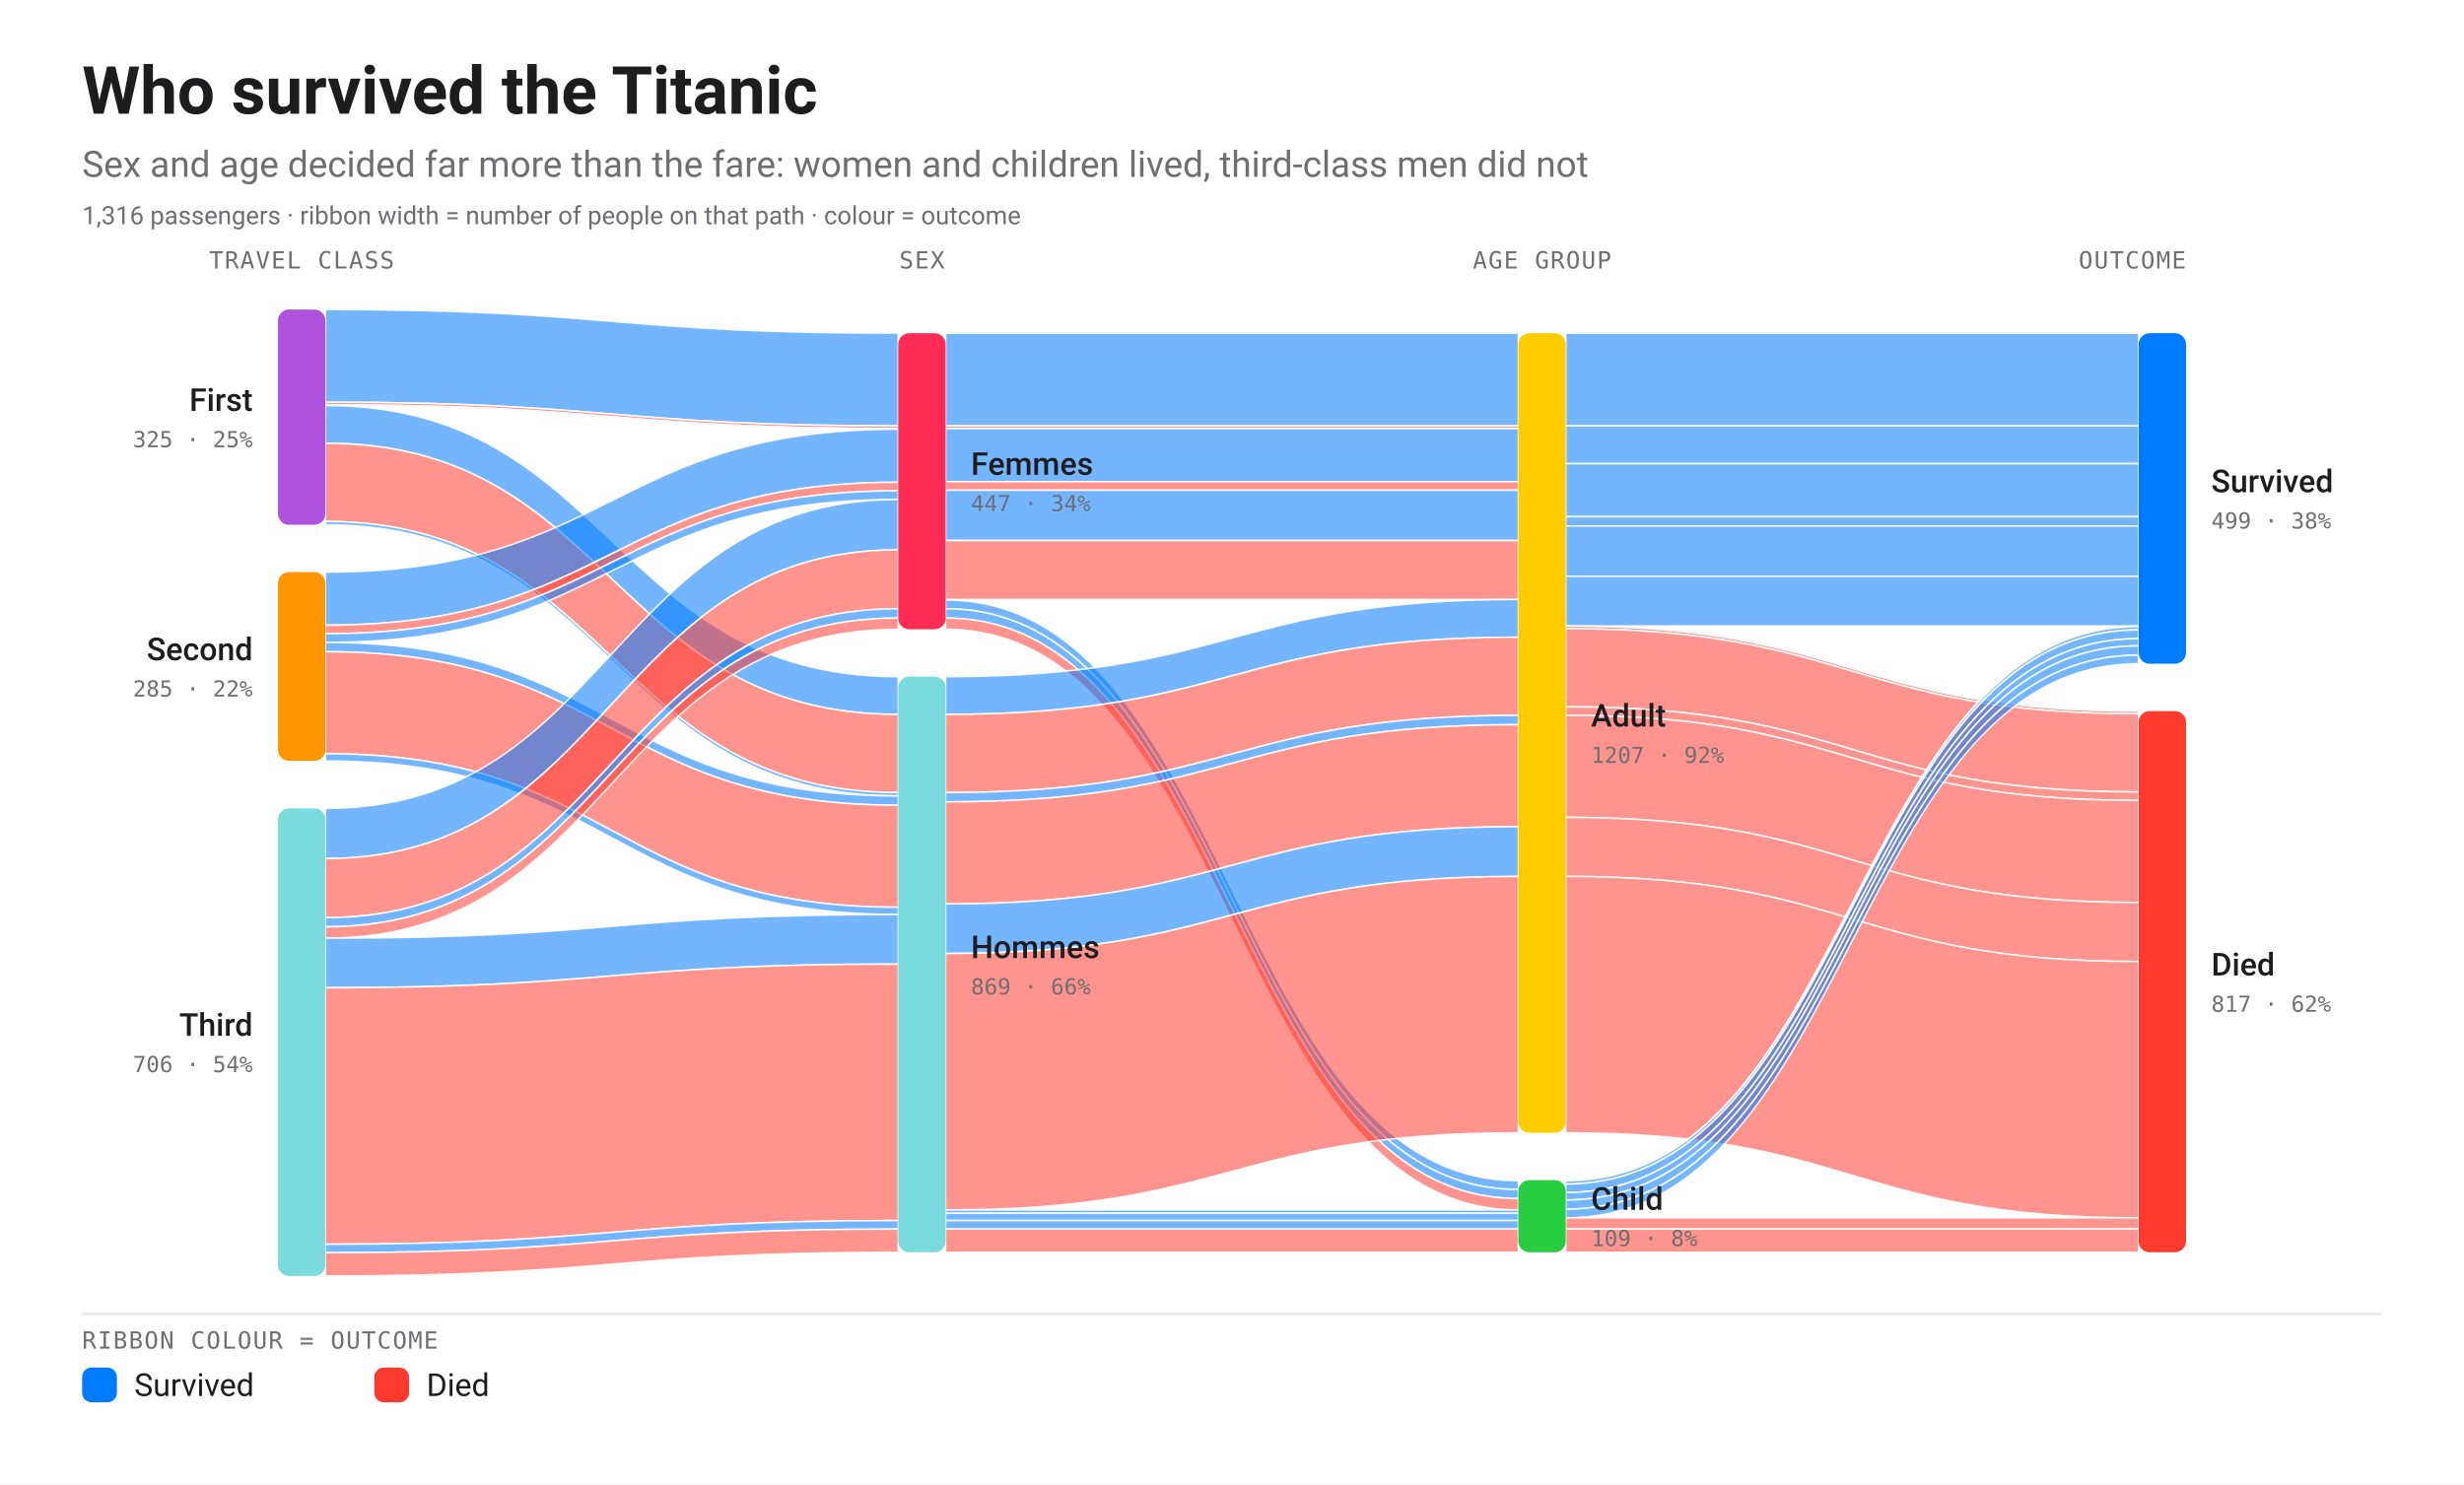
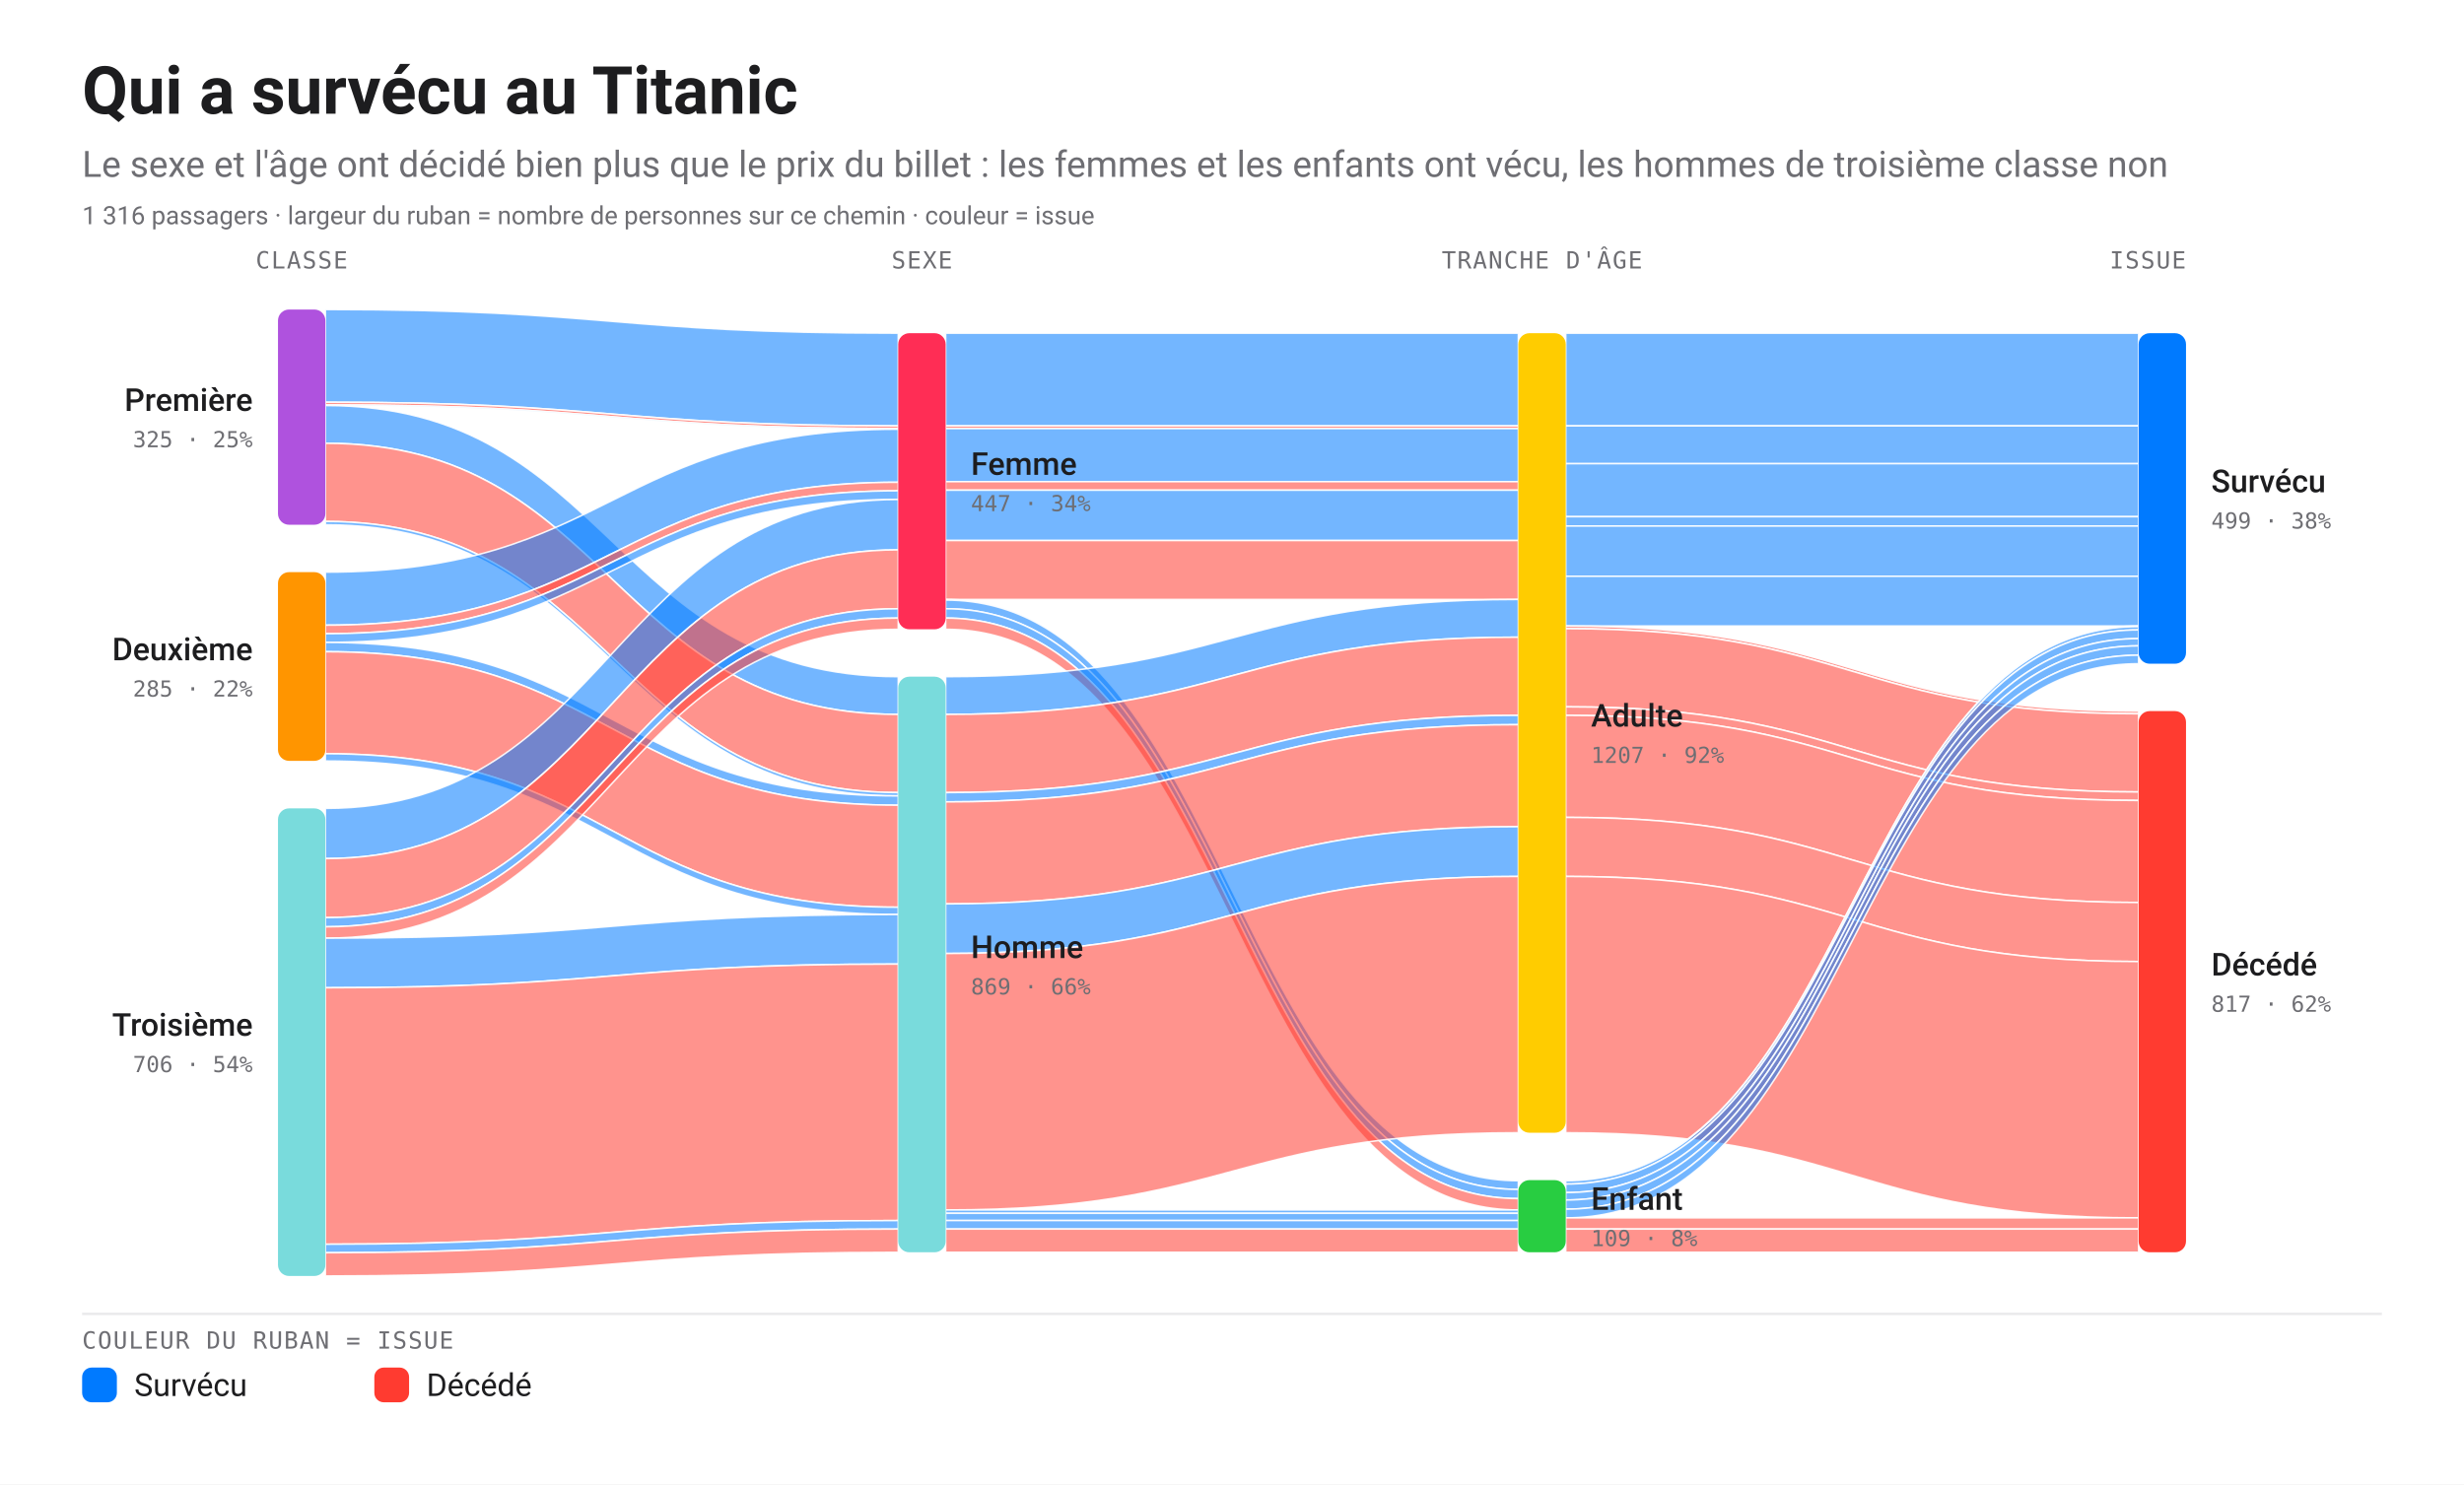
<svg xmlns="http://www.w3.org/2000/svg" role="img" aria-label="Parallel-sets diagram of the Titanic passengers across travel class, sex, age group, and survival outcome" width="1560" height="940" viewBox="0 0 1560 940">
  <style>.ribbon{transition:opacity .18s ease;}.flows:hover .ribbon{opacity:.12;}.flows .ribbon:hover{opacity:.96;}.flows .ribbon:focus{opacity:.96;outline:none;}@media (prefers-reduced-motion: reduce){.ribbon{transition:none;}}</style>
  <rect width="1560" height="940" fill="#FFFFFF" />
-   <text x="52" y="72" font-family="Roboto, system-ui, sans-serif" font-size="42" font-weight="600" fill="#1D1D1F">Who survived the Titanic</text>
-   <text x="52" y="112" font-family="Roboto, system-ui, sans-serif" font-size="23" fill="#6E6E73">Sex and age decided far more than the fare: women and children lived, third-class men did not</text>
-   <text x="52" y="142" font-family="Roboto, system-ui, sans-serif" font-size="16" fill="#6E6E73">1,316 passengers · ribbon width = number of people on that path · colour = outcome</text>
-   <text x="191.0" y="170.0" font-family="Roboto Mono, monospace" font-size="15" letter-spacing="0.8" fill="#6E6E73" text-anchor="middle">TRAVEL CLASS</text>
-   <text x="583.7" y="170.0" font-family="Roboto Mono, monospace" font-size="15" letter-spacing="0.8" fill="#6E6E73" text-anchor="middle">SEX</text>
-   <text x="976.3" y="170.0" font-family="Roboto Mono, monospace" font-size="15" letter-spacing="0.8" fill="#6E6E73" text-anchor="middle">AGE GROUP</text>
-   <text x="1384.0" y="170.0" font-family="Roboto Mono, monospace" font-size="15" letter-spacing="0.8" fill="#6E6E73" text-anchor="end">OUTCOME</text>
+   <text x="52" y="72" font-family="Roboto, system-ui, sans-serif" font-size="42" font-weight="600" fill="#1D1D1F">Qui a survécu au Titanic</text>
+   <text x="52" y="112" font-family="Roboto, system-ui, sans-serif" font-size="23" fill="#6E6E73">Le sexe et l'âge ont décidé bien plus que le prix du billet : les femmes et les enfants ont vécu, les hommes de troisième classe non</text>
+   <text x="52" y="142" font-family="Roboto, system-ui, sans-serif" font-size="16" fill="#6E6E73">1 316 passagers · largeur du ruban = nombre de personnes sur ce chemin · couleur = issue</text>
+   <text x="191.0" y="170.0" font-family="Roboto Mono, monospace" font-size="15" letter-spacing="0.8" fill="#6E6E73" text-anchor="middle">CLASSE</text>
+   <text x="583.7" y="170.0" font-family="Roboto Mono, monospace" font-size="15" letter-spacing="0.8" fill="#6E6E73" text-anchor="middle">SEXE</text>
+   <text x="976.3" y="170.0" font-family="Roboto Mono, monospace" font-size="15" letter-spacing="0.8" fill="#6E6E73" text-anchor="middle">TRANCHE D'ÂGE</text>
+   <text x="1384.0" y="170.0" font-family="Roboto Mono, monospace" font-size="15" letter-spacing="0.8" fill="#6E6E73" text-anchor="end">ISSUE</text>
  <g class="flows">
    <path class="ribbon" tabindex="0" d="M206.0,196.0 C387.3,196.0 387.3,211.0 568.7,211.0 L568.7,269.7 C387.3,269.7 387.3,254.7 206.0,254.7 Z" fill="#007AFF" fill-opacity="0.55" stroke="#FFFFFF" stroke-opacity="0.9" stroke-width="1.0" stroke-linejoin="round" />
    <path class="ribbon" tabindex="0" d="M206.0,254.7 C387.3,254.7 387.3,269.7 568.7,269.7 L568.7,271.4 C387.3,271.4 387.3,256.4 206.0,256.4 Z" fill="#FF3B30" fill-opacity="0.55" stroke="#FFFFFF" stroke-opacity="0.9" stroke-width="1.0" stroke-linejoin="round" />
    <path class="ribbon" tabindex="0" d="M206.0,256.4 C387.3,256.4 387.3,271.4 568.7,271.4 L568.7,271.8 C387.3,271.8 387.3,256.8 206.0,256.8 Z" fill="#007AFF" fill-opacity="0.55" stroke="#FFFFFF" stroke-opacity="0.9" stroke-width="1.0" stroke-linejoin="round" />
    <path class="ribbon" tabindex="0" d="M206.0,256.8 C387.3,256.8 387.3,428.5 568.7,428.5 L568.7,452.4 C387.3,452.4 387.3,280.7 206.0,280.7 Z" fill="#007AFF" fill-opacity="0.55" stroke="#FFFFFF" stroke-opacity="0.9" stroke-width="1.0" stroke-linejoin="round" />
    <path class="ribbon" tabindex="0" d="M206.0,280.7 C387.3,280.7 387.3,452.4 568.7,452.4 L568.7,501.9 C387.3,501.9 387.3,330.2 206.0,330.2 Z" fill="#FF3B30" fill-opacity="0.55" stroke="#FFFFFF" stroke-opacity="0.9" stroke-width="1.0" stroke-linejoin="round" />
    <path class="ribbon" tabindex="0" d="M206.0,330.2 C387.3,330.2 387.3,501.9 568.7,501.9 L568.7,504.0 C387.3,504.0 387.3,332.3 206.0,332.3 Z" fill="#007AFF" fill-opacity="0.55" stroke="#FFFFFF" stroke-opacity="0.9" stroke-width="1.0" stroke-linejoin="round" />
    <path class="ribbon" tabindex="0" d="M206.0,362.3 C387.3,362.3 387.3,271.8 568.7,271.8 L568.7,305.4 C387.3,305.4 387.3,395.9 206.0,395.9 Z" fill="#007AFF" fill-opacity="0.55" stroke="#FFFFFF" stroke-opacity="0.9" stroke-width="1.0" stroke-linejoin="round" />
    <path class="ribbon" tabindex="0" d="M206.0,395.9 C387.3,395.9 387.3,305.4 568.7,305.4 L568.7,310.8 C387.3,310.8 387.3,401.3 206.0,401.3 Z" fill="#FF3B30" fill-opacity="0.55" stroke="#FFFFFF" stroke-opacity="0.9" stroke-width="1.0" stroke-linejoin="round" />
    <path class="ribbon" tabindex="0" d="M206.0,401.3 C387.3,401.3 387.3,310.8 568.7,310.8 L568.7,316.3 C387.3,316.3 387.3,406.8 206.0,406.8 Z" fill="#007AFF" fill-opacity="0.55" stroke="#FFFFFF" stroke-opacity="0.9" stroke-width="1.0" stroke-linejoin="round" />
    <path class="ribbon" tabindex="0" d="M206.0,406.8 C387.3,406.8 387.3,504.0 568.7,504.0 L568.7,509.9 C387.3,509.9 387.3,412.7 206.0,412.7 Z" fill="#007AFF" fill-opacity="0.55" stroke="#FFFFFF" stroke-opacity="0.9" stroke-width="1.0" stroke-linejoin="round" />
    <path class="ribbon" tabindex="0" d="M206.0,412.7 C387.3,412.7 387.3,509.9 568.7,509.9 L568.7,574.5 C387.3,574.5 387.3,477.3 206.0,477.3 Z" fill="#FF3B30" fill-opacity="0.55" stroke="#FFFFFF" stroke-opacity="0.9" stroke-width="1.0" stroke-linejoin="round" />
    <path class="ribbon" tabindex="0" d="M206.0,477.3 C387.3,477.3 387.3,574.5 568.7,574.5 L568.7,579.1 C387.3,579.1 387.3,481.9 206.0,481.9 Z" fill="#007AFF" fill-opacity="0.55" stroke="#FFFFFF" stroke-opacity="0.9" stroke-width="1.0" stroke-linejoin="round" />
    <path class="ribbon" tabindex="0" d="M206.0,511.9 C387.3,511.9 387.3,316.3 568.7,316.3 L568.7,348.2 C387.3,348.2 387.3,543.7 206.0,543.7 Z" fill="#007AFF" fill-opacity="0.55" stroke="#FFFFFF" stroke-opacity="0.9" stroke-width="1.0" stroke-linejoin="round" />
    <path class="ribbon" tabindex="0" d="M206.0,543.7 C387.3,543.7 387.3,348.2 568.7,348.2 L568.7,385.5 C387.3,385.5 387.3,581.1 206.0,581.1 Z" fill="#FF3B30" fill-opacity="0.55" stroke="#FFFFFF" stroke-opacity="0.9" stroke-width="1.0" stroke-linejoin="round" />
    <path class="ribbon" tabindex="0" d="M206.0,581.1 C387.3,581.1 387.3,385.5 568.7,385.5 L568.7,391.4 C387.3,391.4 387.3,586.9 206.0,586.9 Z" fill="#007AFF" fill-opacity="0.55" stroke="#FFFFFF" stroke-opacity="0.9" stroke-width="1.0" stroke-linejoin="round" />
    <path class="ribbon" tabindex="0" d="M206.0,586.9 C387.3,586.9 387.3,391.4 568.7,391.4 L568.7,398.5 C387.3,398.5 387.3,594.1 206.0,594.1 Z" fill="#FF3B30" fill-opacity="0.55" stroke="#FFFFFF" stroke-opacity="0.9" stroke-width="1.0" stroke-linejoin="round" />
    <path class="ribbon" tabindex="0" d="M206.0,594.1 C387.3,594.1 387.3,579.1 568.7,579.1 L568.7,610.5 C387.3,610.5 387.3,625.5 206.0,625.5 Z" fill="#007AFF" fill-opacity="0.55" stroke="#FFFFFF" stroke-opacity="0.9" stroke-width="1.0" stroke-linejoin="round" />
    <path class="ribbon" tabindex="0" d="M206.0,625.5 C387.3,625.5 387.3,610.5 568.7,610.5 L568.7,772.9 C387.3,772.9 387.3,787.9 206.0,787.9 Z" fill="#FF3B30" fill-opacity="0.55" stroke="#FFFFFF" stroke-opacity="0.9" stroke-width="1.0" stroke-linejoin="round" />
    <path class="ribbon" tabindex="0" d="M206.0,787.9 C387.3,787.9 387.3,772.9 568.7,772.9 L568.7,778.3 C387.3,778.3 387.3,793.3 206.0,793.3 Z" fill="#007AFF" fill-opacity="0.55" stroke="#FFFFFF" stroke-opacity="0.9" stroke-width="1.0" stroke-linejoin="round" />
    <path class="ribbon" tabindex="0" d="M206.0,793.3 C387.3,793.3 387.3,778.3 568.7,778.3 L568.7,793.0 C387.3,793.0 387.3,808.0 206.0,808.0 Z" fill="#FF3B30" fill-opacity="0.55" stroke="#FFFFFF" stroke-opacity="0.9" stroke-width="1.0" stroke-linejoin="round" />
    <path class="ribbon" tabindex="0" d="M598.7,211.0 C780.0,211.0 780.0,211.0 961.3,211.0 L961.3,269.7 C780.0,269.7 780.0,269.7 598.7,269.7 Z" fill="#007AFF" fill-opacity="0.55" stroke="#FFFFFF" stroke-opacity="0.9" stroke-width="1.0" stroke-linejoin="round" />
    <path class="ribbon" tabindex="0" d="M598.7,269.7 C780.0,269.7 780.0,269.7 961.3,269.7 L961.3,271.4 C780.0,271.4 780.0,271.4 598.7,271.4 Z" fill="#FF3B30" fill-opacity="0.55" stroke="#FFFFFF" stroke-opacity="0.9" stroke-width="1.0" stroke-linejoin="round" />
    <path class="ribbon" tabindex="0" d="M598.7,271.4 C780.0,271.4 780.0,271.4 961.3,271.4 L961.3,305.0 C780.0,305.0 780.0,305.0 598.7,305.0 Z" fill="#007AFF" fill-opacity="0.55" stroke="#FFFFFF" stroke-opacity="0.9" stroke-width="1.0" stroke-linejoin="round" />
    <path class="ribbon" tabindex="0" d="M598.7,305.0 C780.0,305.0 780.0,305.0 961.3,305.0 L961.3,310.4 C780.0,310.4 780.0,310.4 598.7,310.4 Z" fill="#FF3B30" fill-opacity="0.55" stroke="#FFFFFF" stroke-opacity="0.9" stroke-width="1.0" stroke-linejoin="round" />
    <path class="ribbon" tabindex="0" d="M598.7,310.4 C780.0,310.4 780.0,310.4 961.3,310.4 L961.3,342.3 C780.0,342.3 780.0,342.3 598.7,342.3 Z" fill="#007AFF" fill-opacity="0.55" stroke="#FFFFFF" stroke-opacity="0.9" stroke-width="1.0" stroke-linejoin="round" />
    <path class="ribbon" tabindex="0" d="M598.7,342.3 C780.0,342.3 780.0,342.3 961.3,342.3 L961.3,379.6 C780.0,379.6 780.0,379.6 598.7,379.6 Z" fill="#FF3B30" fill-opacity="0.55" stroke="#FFFFFF" stroke-opacity="0.9" stroke-width="1.0" stroke-linejoin="round" />
    <path class="ribbon" tabindex="0" d="M598.7,379.6 C780.0,379.6 780.0,747.3 961.3,747.3 L961.3,747.7 C780.0,747.7 780.0,380.0 598.7,380.0 Z" fill="#007AFF" fill-opacity="0.55" stroke="#FFFFFF" stroke-opacity="0.9" stroke-width="1.0" stroke-linejoin="round" />
    <path class="ribbon" tabindex="0" d="M598.7,380.0 C780.0,380.0 780.0,747.7 961.3,747.7 L961.3,753.2 C780.0,753.2 780.0,385.5 598.7,385.5 Z" fill="#007AFF" fill-opacity="0.55" stroke="#FFFFFF" stroke-opacity="0.9" stroke-width="1.0" stroke-linejoin="round" />
    <path class="ribbon" tabindex="0" d="M598.7,385.5 C780.0,385.5 780.0,753.2 961.3,753.2 L961.3,759.0 C780.0,759.0 780.0,391.4 598.7,391.4 Z" fill="#007AFF" fill-opacity="0.55" stroke="#FFFFFF" stroke-opacity="0.9" stroke-width="1.0" stroke-linejoin="round" />
    <path class="ribbon" tabindex="0" d="M598.7,391.4 C780.0,391.4 780.0,759.0 961.3,759.0 L961.3,766.2 C780.0,766.2 780.0,398.5 598.7,398.5 Z" fill="#FF3B30" fill-opacity="0.55" stroke="#FFFFFF" stroke-opacity="0.9" stroke-width="1.0" stroke-linejoin="round" />
    <path class="ribbon" tabindex="0" d="M598.7,428.5 C780.0,428.5 780.0,379.6 961.3,379.6 L961.3,403.5 C780.0,403.5 780.0,452.4 598.7,452.4 Z" fill="#007AFF" fill-opacity="0.55" stroke="#FFFFFF" stroke-opacity="0.9" stroke-width="1.0" stroke-linejoin="round" />
    <path class="ribbon" tabindex="0" d="M598.7,452.4 C780.0,452.4 780.0,403.5 961.3,403.5 L961.3,453.0 C780.0,453.0 780.0,501.9 598.7,501.9 Z" fill="#FF3B30" fill-opacity="0.55" stroke="#FFFFFF" stroke-opacity="0.9" stroke-width="1.0" stroke-linejoin="round" />
    <path class="ribbon" tabindex="0" d="M598.7,501.9 C780.0,501.9 780.0,453.0 961.3,453.0 L961.3,458.9 C780.0,458.9 780.0,507.8 598.7,507.8 Z" fill="#007AFF" fill-opacity="0.55" stroke="#FFFFFF" stroke-opacity="0.9" stroke-width="1.0" stroke-linejoin="round" />
    <path class="ribbon" tabindex="0" d="M598.7,507.8 C780.0,507.8 780.0,458.9 961.3,458.9 L961.3,523.5 C780.0,523.5 780.0,572.4 598.7,572.4 Z" fill="#FF3B30" fill-opacity="0.55" stroke="#FFFFFF" stroke-opacity="0.9" stroke-width="1.0" stroke-linejoin="round" />
    <path class="ribbon" tabindex="0" d="M598.7,572.4 C780.0,572.4 780.0,523.5 961.3,523.5 L961.3,555.0 C780.0,555.0 780.0,603.8 598.7,603.8 Z" fill="#007AFF" fill-opacity="0.55" stroke="#FFFFFF" stroke-opacity="0.9" stroke-width="1.0" stroke-linejoin="round" />
    <path class="ribbon" tabindex="0" d="M598.7,603.8 C780.0,603.8 780.0,555.0 961.3,555.0 L961.3,717.3 C780.0,717.3 780.0,766.2 598.7,766.2 Z" fill="#FF3B30" fill-opacity="0.55" stroke="#FFFFFF" stroke-opacity="0.9" stroke-width="1.0" stroke-linejoin="round" />
    <path class="ribbon" tabindex="0" d="M598.7,766.2 C780.0,766.2 780.0,766.2 961.3,766.2 L961.3,768.3 C780.0,768.3 780.0,768.3 598.7,768.3 Z" fill="#007AFF" fill-opacity="0.55" stroke="#FFFFFF" stroke-opacity="0.9" stroke-width="1.0" stroke-linejoin="round" />
    <path class="ribbon" tabindex="0" d="M598.7,768.3 C780.0,768.3 780.0,768.3 961.3,768.3 L961.3,772.9 C780.0,772.9 780.0,772.9 598.7,772.9 Z" fill="#007AFF" fill-opacity="0.55" stroke="#FFFFFF" stroke-opacity="0.9" stroke-width="1.0" stroke-linejoin="round" />
    <path class="ribbon" tabindex="0" d="M598.7,772.9 C780.0,772.9 780.0,772.9 961.3,772.9 L961.3,778.3 C780.0,778.3 780.0,778.3 598.7,778.3 Z" fill="#007AFF" fill-opacity="0.55" stroke="#FFFFFF" stroke-opacity="0.9" stroke-width="1.0" stroke-linejoin="round" />
    <path class="ribbon" tabindex="0" d="M598.7,778.3 C780.0,778.3 780.0,778.3 961.3,778.3 L961.3,793.0 C780.0,793.0 780.0,793.0 598.7,793.0 Z" fill="#FF3B30" fill-opacity="0.55" stroke="#FFFFFF" stroke-opacity="0.9" stroke-width="1.0" stroke-linejoin="round" />
    <path class="ribbon" tabindex="0" d="M991.3,211.0 C1172.7,211.0 1172.7,211.0 1354.0,211.0 L1354.0,269.7 C1172.7,269.7 1172.7,269.7 991.3,269.7 Z" fill="#007AFF" fill-opacity="0.55" stroke="#FFFFFF" stroke-opacity="0.9" stroke-width="1.0" stroke-linejoin="round" />
    <path class="ribbon" tabindex="0" d="M991.3,269.7 C1172.7,269.7 1172.7,269.7 1354.0,269.7 L1354.0,293.6 C1172.7,293.6 1172.7,293.6 991.3,293.6 Z" fill="#007AFF" fill-opacity="0.55" stroke="#FFFFFF" stroke-opacity="0.9" stroke-width="1.0" stroke-linejoin="round" />
    <path class="ribbon" tabindex="0" d="M991.3,293.6 C1172.7,293.6 1172.7,293.6 1354.0,293.6 L1354.0,327.2 C1172.7,327.2 1172.7,327.2 991.3,327.2 Z" fill="#007AFF" fill-opacity="0.55" stroke="#FFFFFF" stroke-opacity="0.9" stroke-width="1.0" stroke-linejoin="round" />
    <path class="ribbon" tabindex="0" d="M991.3,327.2 C1172.7,327.2 1172.7,327.2 1354.0,327.2 L1354.0,333.1 C1172.7,333.1 1172.7,333.1 991.3,333.1 Z" fill="#007AFF" fill-opacity="0.55" stroke="#FFFFFF" stroke-opacity="0.9" stroke-width="1.0" stroke-linejoin="round" />
    <path class="ribbon" tabindex="0" d="M991.3,333.1 C1172.7,333.1 1172.7,333.1 1354.0,333.1 L1354.0,364.9 C1172.7,364.9 1172.7,364.9 991.3,364.9 Z" fill="#007AFF" fill-opacity="0.55" stroke="#FFFFFF" stroke-opacity="0.9" stroke-width="1.0" stroke-linejoin="round" />
    <path class="ribbon" tabindex="0" d="M991.3,364.9 C1172.7,364.9 1172.7,364.9 1354.0,364.9 L1354.0,396.4 C1172.7,396.4 1172.7,396.4 991.3,396.4 Z" fill="#007AFF" fill-opacity="0.55" stroke="#FFFFFF" stroke-opacity="0.9" stroke-width="1.0" stroke-linejoin="round" />
    <path class="ribbon" tabindex="0" d="M991.3,396.4 C1172.7,396.4 1172.7,450.3 1354.0,450.3 L1354.0,452.0 C1172.7,452.0 1172.7,398.1 991.3,398.1 Z" fill="#FF3B30" fill-opacity="0.55" stroke="#FFFFFF" stroke-opacity="0.9" stroke-width="1.0" stroke-linejoin="round" />
    <path class="ribbon" tabindex="0" d="M991.3,398.1 C1172.7,398.1 1172.7,452.0 1354.0,452.0 L1354.0,501.5 C1172.7,501.5 1172.7,447.6 991.3,447.6 Z" fill="#FF3B30" fill-opacity="0.55" stroke="#FFFFFF" stroke-opacity="0.9" stroke-width="1.0" stroke-linejoin="round" />
    <path class="ribbon" tabindex="0" d="M991.3,447.6 C1172.7,447.6 1172.7,501.5 1354.0,501.5 L1354.0,506.9 C1172.7,506.9 1172.7,453.0 991.3,453.0 Z" fill="#FF3B30" fill-opacity="0.55" stroke="#FFFFFF" stroke-opacity="0.9" stroke-width="1.0" stroke-linejoin="round" />
    <path class="ribbon" tabindex="0" d="M991.3,453.0 C1172.7,453.0 1172.7,506.9 1354.0,506.9 L1354.0,571.5 C1172.7,571.5 1172.7,517.6 991.3,517.6 Z" fill="#FF3B30" fill-opacity="0.55" stroke="#FFFFFF" stroke-opacity="0.9" stroke-width="1.0" stroke-linejoin="round" />
    <path class="ribbon" tabindex="0" d="M991.3,517.6 C1172.7,517.6 1172.7,571.5 1354.0,571.5 L1354.0,608.9 C1172.7,608.9 1172.7,555.0 991.3,555.0 Z" fill="#FF3B30" fill-opacity="0.55" stroke="#FFFFFF" stroke-opacity="0.9" stroke-width="1.0" stroke-linejoin="round" />
    <path class="ribbon" tabindex="0" d="M991.3,555.0 C1172.7,555.0 1172.7,608.9 1354.0,608.9 L1354.0,771.2 C1172.7,771.2 1172.7,717.3 991.3,717.3 Z" fill="#FF3B30" fill-opacity="0.55" stroke="#FFFFFF" stroke-opacity="0.9" stroke-width="1.0" stroke-linejoin="round" />
    <path class="ribbon" tabindex="0" d="M991.3,747.3 C1172.7,747.3 1172.7,396.4 1354.0,396.4 L1354.0,396.8 C1172.7,396.8 1172.7,747.7 991.3,747.7 Z" fill="#007AFF" fill-opacity="0.55" stroke="#FFFFFF" stroke-opacity="0.9" stroke-width="1.0" stroke-linejoin="round" />
    <path class="ribbon" tabindex="0" d="M991.3,747.7 C1172.7,747.7 1172.7,396.8 1354.0,396.8 L1354.0,398.9 C1172.7,398.9 1172.7,749.8 991.3,749.8 Z" fill="#007AFF" fill-opacity="0.55" stroke="#FFFFFF" stroke-opacity="0.9" stroke-width="1.0" stroke-linejoin="round" />
    <path class="ribbon" tabindex="0" d="M991.3,749.8 C1172.7,749.8 1172.7,398.9 1354.0,398.9 L1354.0,404.4 C1172.7,404.4 1172.7,755.2 991.3,755.2 Z" fill="#007AFF" fill-opacity="0.55" stroke="#FFFFFF" stroke-opacity="0.9" stroke-width="1.0" stroke-linejoin="round" />
    <path class="ribbon" tabindex="0" d="M991.3,755.2 C1172.7,755.2 1172.7,404.4 1354.0,404.4 L1354.0,409.0 C1172.7,409.0 1172.7,759.9 991.3,759.9 Z" fill="#007AFF" fill-opacity="0.55" stroke="#FFFFFF" stroke-opacity="0.9" stroke-width="1.0" stroke-linejoin="round" />
    <path class="ribbon" tabindex="0" d="M991.3,759.9 C1172.7,759.9 1172.7,409.0 1354.0,409.0 L1354.0,414.9 C1172.7,414.9 1172.7,765.7 991.3,765.7 Z" fill="#007AFF" fill-opacity="0.55" stroke="#FFFFFF" stroke-opacity="0.9" stroke-width="1.0" stroke-linejoin="round" />
    <path class="ribbon" tabindex="0" d="M991.3,765.7 C1172.7,765.7 1172.7,414.9 1354.0,414.9 L1354.0,420.3 C1172.7,420.3 1172.7,771.2 991.3,771.2 Z" fill="#007AFF" fill-opacity="0.55" stroke="#FFFFFF" stroke-opacity="0.9" stroke-width="1.0" stroke-linejoin="round" />
    <path class="ribbon" tabindex="0" d="M991.3,771.2 C1172.7,771.2 1172.7,771.2 1354.0,771.2 L1354.0,778.3 C1172.7,778.3 1172.7,778.3 991.3,778.3 Z" fill="#FF3B30" fill-opacity="0.55" stroke="#FFFFFF" stroke-opacity="0.9" stroke-width="1.0" stroke-linejoin="round" />
    <path class="ribbon" tabindex="0" d="M991.3,778.3 C1172.7,778.3 1172.7,778.3 1354.0,778.3 L1354.0,793.0 C1172.7,793.0 1172.7,793.0 991.3,793.0 Z" fill="#FF3B30" fill-opacity="0.55" stroke="#FFFFFF" stroke-opacity="0.9" stroke-width="1.0" stroke-linejoin="round" />
  </g>
  <rect x="176.0" y="196.0" width="30" height="136.3" rx="7" fill="#AF52DE" />
-   <text x="160.0" y="260.2" font-family="Roboto, system-ui, sans-serif" font-size="20" font-weight="500" fill="#1D1D1F" text-anchor="end">First</text>
+   <text x="160.0" y="260.2" font-family="Roboto, system-ui, sans-serif" font-size="20" font-weight="500" fill="#1D1D1F" text-anchor="end">Première</text>
  <text x="160.0" y="283.2" font-family="Roboto Mono, monospace" font-size="14" fill="#6E6E73" text-anchor="end">325 · 25%</text>
  <rect x="176.0" y="362.3" width="30" height="119.5" rx="7" fill="#FF9500" />
-   <text x="160.0" y="418.1" font-family="Roboto, system-ui, sans-serif" font-size="20" font-weight="500" fill="#1D1D1F" text-anchor="end">Second</text>
+   <text x="160.0" y="418.1" font-family="Roboto, system-ui, sans-serif" font-size="20" font-weight="500" fill="#1D1D1F" text-anchor="end">Deuxième</text>
  <text x="160.0" y="441.1" font-family="Roboto Mono, monospace" font-size="14" fill="#6E6E73" text-anchor="end">285 · 22%</text>
  <rect x="176.0" y="511.9" width="30" height="296.1" rx="7" fill="#79DBDC" />
-   <text x="160.0" y="655.9" font-family="Roboto, system-ui, sans-serif" font-size="20" font-weight="500" fill="#1D1D1F" text-anchor="end">Third</text>
+   <text x="160.0" y="655.9" font-family="Roboto, system-ui, sans-serif" font-size="20" font-weight="500" fill="#1D1D1F" text-anchor="end">Troisième</text>
  <text x="160.0" y="678.9" font-family="Roboto Mono, monospace" font-size="14" fill="#6E6E73" text-anchor="end">706 · 54%</text>
  <rect x="568.7" y="211.0" width="30" height="187.5" rx="7" fill="#FF2D55" />
-   <text x="614.7" y="300.7" font-family="Roboto, system-ui, sans-serif" font-size="20" font-weight="500" fill="#1D1D1F" text-anchor="start">Femmes</text>
+   <text x="614.7" y="300.7" font-family="Roboto, system-ui, sans-serif" font-size="20" font-weight="500" fill="#1D1D1F" text-anchor="start">Femme</text>
  <text x="614.7" y="323.7" font-family="Roboto Mono, monospace" font-size="14" fill="#6E6E73" text-anchor="start">447 · 34%</text>
  <rect x="568.7" y="428.5" width="30" height="364.5" rx="7" fill="#79DBDC" />
-   <text x="614.7" y="606.7" font-family="Roboto, system-ui, sans-serif" font-size="20" font-weight="500" fill="#1D1D1F" text-anchor="start">Hommes</text>
+   <text x="614.7" y="606.7" font-family="Roboto, system-ui, sans-serif" font-size="20" font-weight="500" fill="#1D1D1F" text-anchor="start">Homme</text>
  <text x="614.7" y="629.7" font-family="Roboto Mono, monospace" font-size="14" fill="#6E6E73" text-anchor="start">869 · 66%</text>
  <rect x="961.3" y="211.0" width="30" height="506.3" rx="7" fill="#FFCC00" />
-   <text x="1007.3" y="460.1" font-family="Roboto, system-ui, sans-serif" font-size="20" font-weight="500" fill="#1D1D1F" text-anchor="start">Adult</text>
+   <text x="1007.3" y="460.1" font-family="Roboto, system-ui, sans-serif" font-size="20" font-weight="500" fill="#1D1D1F" text-anchor="start">Adulte</text>
  <text x="1007.3" y="483.1" font-family="Roboto Mono, monospace" font-size="14" fill="#6E6E73" text-anchor="start">1207 · 92%</text>
  <rect x="961.3" y="747.3" width="30" height="45.7" rx="7" fill="#28CD41" />
-   <text x="1007.3" y="766.1" font-family="Roboto, system-ui, sans-serif" font-size="20" font-weight="500" fill="#1D1D1F" text-anchor="start">Child</text>
+   <text x="1007.3" y="766.1" font-family="Roboto, system-ui, sans-serif" font-size="20" font-weight="500" fill="#1D1D1F" text-anchor="start">Enfant</text>
  <text x="1007.3" y="789.1" font-family="Roboto Mono, monospace" font-size="14" fill="#6E6E73" text-anchor="start">109 · 8%</text>
  <rect x="1354.0" y="211.0" width="30" height="209.3" rx="7" fill="#007AFF" />
-   <text x="1400.0" y="311.7" font-family="Roboto, system-ui, sans-serif" font-size="20" font-weight="500" fill="#1D1D1F" text-anchor="start">Survived</text>
+   <text x="1400.0" y="311.7" font-family="Roboto, system-ui, sans-serif" font-size="20" font-weight="500" fill="#1D1D1F" text-anchor="start">Survécu</text>
  <text x="1400.0" y="334.7" font-family="Roboto Mono, monospace" font-size="14" fill="#6E6E73" text-anchor="start">499 · 38%</text>
  <rect x="1354.0" y="450.3" width="30" height="342.7" rx="7" fill="#FF3B30" />
-   <text x="1400.0" y="617.7" font-family="Roboto, system-ui, sans-serif" font-size="20" font-weight="500" fill="#1D1D1F" text-anchor="start">Died</text>
+   <text x="1400.0" y="617.7" font-family="Roboto, system-ui, sans-serif" font-size="20" font-weight="500" fill="#1D1D1F" text-anchor="start">Décédé</text>
  <text x="1400.0" y="640.7" font-family="Roboto Mono, monospace" font-size="14" fill="#6E6E73" text-anchor="start">817 · 62%</text>
  <line x1="52" y1="832.0" x2="1508" y2="832.0" stroke="#E9E9EB" stroke-width="1.5" />
-   <text x="52" y="854.0" font-family="Roboto Mono, monospace" font-size="15" letter-spacing="0.8" fill="#6E6E73">RIBBON COLOUR = OUTCOME</text>
+   <text x="52" y="854.0" font-family="Roboto Mono, monospace" font-size="15" letter-spacing="0.8" fill="#6E6E73">COULEUR DU RUBAN = ISSUE</text>
  <rect x="52.0" y="866.0" width="22" height="22" rx="6" fill="#007AFF" />
-   <text x="85.0" y="884.0" font-family="Roboto, system-ui, sans-serif" font-size="20" fill="#1D1D1F">Survived</text>
+   <text x="85.0" y="884.0" font-family="Roboto, system-ui, sans-serif" font-size="20" fill="#1D1D1F">Survécu</text>
  <rect x="237.0" y="866.0" width="22" height="22" rx="6" fill="#FF3B30" />
-   <text x="270.0" y="884.0" font-family="Roboto, system-ui, sans-serif" font-size="20" fill="#1D1D1F">Died</text>
+   <text x="270.0" y="884.0" font-family="Roboto, system-ui, sans-serif" font-size="20" fill="#1D1D1F">Décédé</text>
  <g data-fs-internal="" role="button" tabindex="0" aria-label="Toggle fullscreen" transform="translate(1512,14)" style="display:none;cursor:pointer">
    <rect x="0" y="0" width="34" height="34" rx="8" fill="#F2F3F5" />
    <path d="M6 13 V6 h7 M28 13 V6 h-7 M6 21 v7 h7 M28 21 v7 h-7" fill="none" stroke="#1D1D1F" stroke-width="2" stroke-linecap="round" />
  </g>
</svg>
